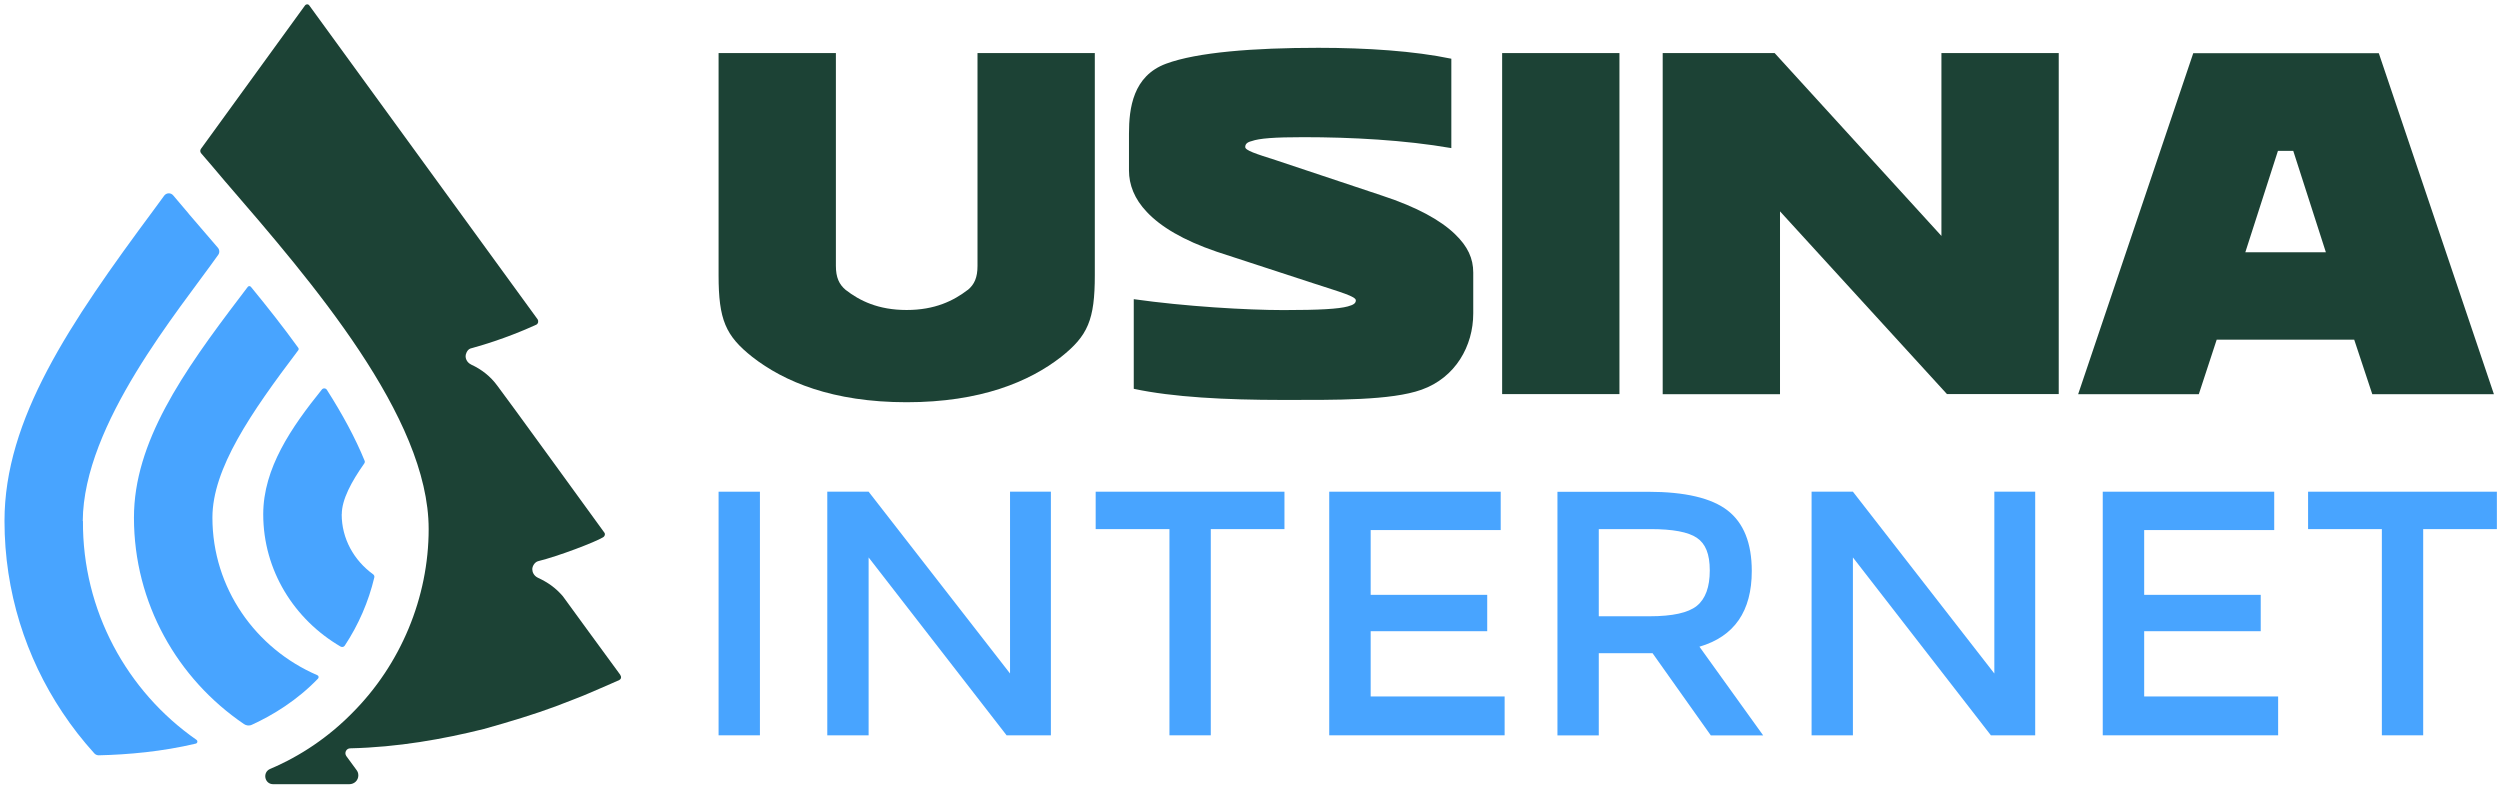
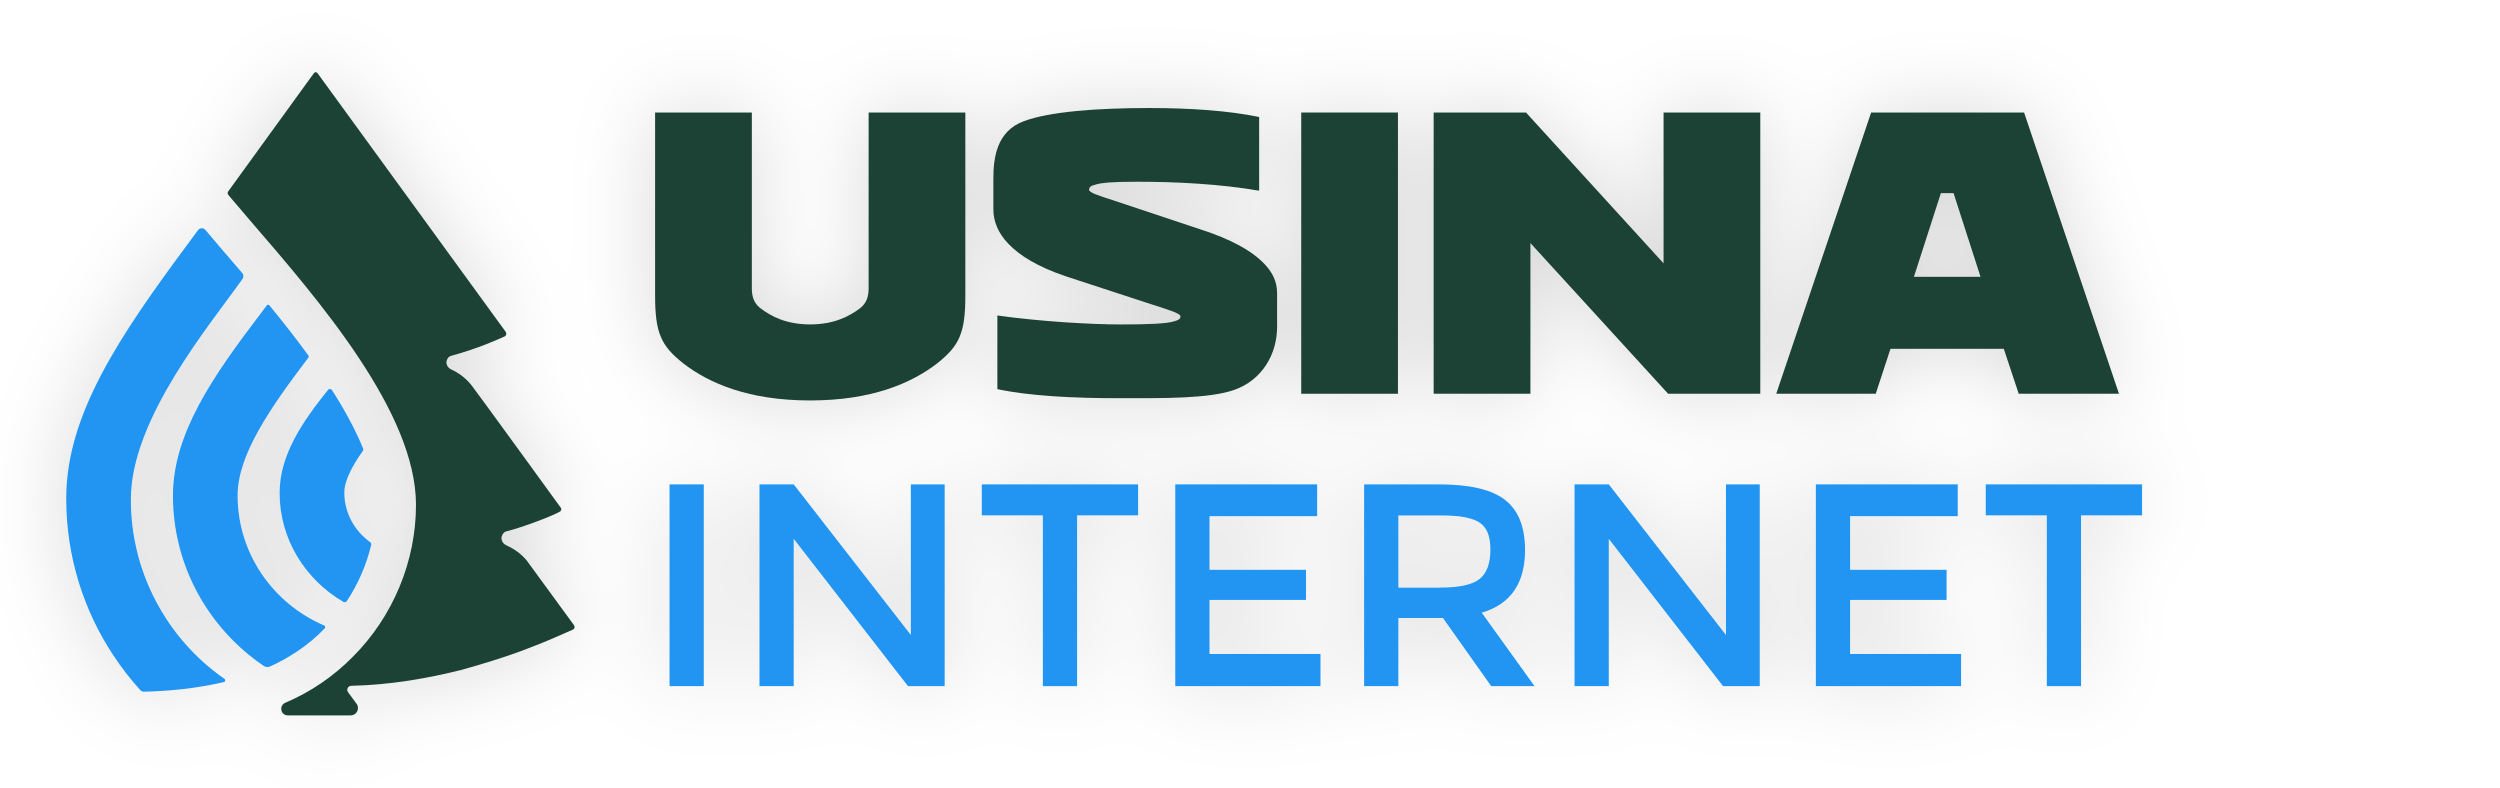
- <svg xmlns="http://www.w3.org/2000/svg" width="549" height="173" viewBox="0 0 549 173" fill="none">
-   <path d="M157.801 107.977H166.879V161.474H157.801V107.977Z" fill="#48A4FF" />
-   <path d="M221.804 107.977H230.776V161.474H221.048L190.748 122.412V161.474H181.671V107.977H190.748L221.804 147.9V107.977Z" fill="#48A4FF" />
-   <path d="M265.888 116.192V161.474H256.811V116.192H240.61V107.977H282.067V116.192H265.867H265.888Z" fill="#48A4FF" />
-   <path d="M329.554 107.977V116.402H300.999V130.628H326.592V138.612H300.999V152.943H330.416V161.474H291.9V107.977H329.533H329.554Z" fill="#48A4FF" />
-   <path d="M373.197 142.015L387.191 161.493H375.697L362.901 143.444H351.092V161.493H342.015V107.996H361.934C370.024 107.996 375.844 109.362 379.374 112.093C382.904 114.825 384.69 119.259 384.69 125.394C384.69 134.219 380.866 139.767 373.197 142.015ZM362.249 135.333C367.271 135.333 370.738 134.577 372.629 133.043C374.52 131.509 375.466 128.924 375.466 125.268C375.466 121.612 374.52 119.385 372.629 118.103C370.738 116.821 367.334 116.191 362.459 116.191H351.092V135.333H362.249Z" fill="#48A4FF" />
-   <path d="M437.957 107.977H446.929V161.474H437.2L406.9 122.412V161.474H397.823V107.977H406.9L437.957 147.9V107.977Z" fill="#48A4FF" />
-   <path d="M499.418 107.977V116.402H470.862V130.628H496.455V138.612H470.862V152.943H500.279V161.474H461.764V107.977H499.397H499.418Z" fill="#48A4FF" />
-   <path d="M532.133 116.192V161.474H523.056V116.192H506.855V107.977H548.313V116.192H532.112H532.133Z" fill="#48A4FF" />
-   <path d="M75.056 112.935C75.056 109.699 77.178 105.769 79.994 101.777C80.12 101.588 80.162 101.357 80.057 101.147C77.997 96.104 75.14 90.872 71.778 85.598C71.526 85.219 70.979 85.177 70.685 85.535C63.982 93.856 57.805 102.828 57.805 112.935C57.805 125.269 64.613 136.048 74.804 141.994C75.119 142.163 75.518 142.079 75.707 141.784C78.733 137.204 80.939 132.119 82.2 126.803C82.263 126.53 82.158 126.277 81.927 126.109C77.724 123.063 75.035 118.293 75.035 112.935H75.056Z" fill="#48A4FF" />
-   <path d="M69.844 149.012C65.263 153.782 59.947 157.039 55.303 159.161C54.736 159.434 54.064 159.35 53.559 158.993C38.977 149.075 29.416 132.476 29.416 113.67C29.416 97.175 40.007 81.92 52.824 65.09C53.328 64.396 53.875 63.703 54.4 63.009C54.568 62.778 54.925 62.757 55.114 63.009C58.687 67.359 62.217 71.835 65.494 76.373C65.621 76.541 65.621 76.751 65.494 76.919C55.072 90.683 46.647 102.933 46.647 113.67C46.647 129.135 56.144 142.457 69.697 148.277C69.991 148.403 70.054 148.781 69.844 149.012Z" fill="#48A4FF" />
-   <path d="M136.012 149.328C134.73 149.895 132.398 150.946 129.351 152.228C127.292 153.131 124.771 154.035 121.997 155.128C117.479 156.808 111.995 158.489 106.259 160.086C97.329 162.314 87.327 164.1 76.926 164.331C76.043 164.331 75.539 165.318 76.064 166.054L78.313 169.122C78.502 169.395 78.691 169.71 78.691 170.277C78.691 171.328 77.85 172.21 76.695 172.21H59.99C58.078 172.21 57.574 169.584 59.339 168.848C66.02 166.012 72.135 161.872 77.346 156.577C88.02 145.903 94.135 131.174 94.135 116.171C94.135 91.566 68.416 61.812 49.652 40.086L49.484 39.897C47.656 37.711 45.87 35.631 44.168 33.656C43.937 33.383 43.916 32.984 44.126 32.69L66.966 1.213C67.239 0.856 67.722 0.877 67.933 1.213L118.068 70.133C118.278 70.448 118.236 71.037 117.795 71.289C115.798 72.192 110.629 74.504 103.8 76.395C103.569 76.458 103.338 76.521 103.338 76.521C102.54 76.794 102.245 77.803 102.245 78.202C102.245 78.475 102.309 79.484 103.485 80.072C105.734 81.102 107.73 82.656 109.222 84.716C109.663 85.178 132.692 116.927 132.692 116.927C132.965 117.243 132.839 117.789 132.377 118.02C130.717 119.029 122.711 122.117 118.11 123.252C117.353 123.504 116.891 124.387 116.891 124.996C116.891 125.605 117.206 126.425 118.11 126.866C120.316 127.896 121.976 129.051 123.594 130.921C123.594 130.921 133.848 145 136.18 148.151C136.495 148.614 136.453 149.097 135.991 149.328H136.012Z" fill="#1C4235" />
-   <path d="M212.517 63.682C213.988 62.464 214.66 60.93 214.66 58.408V11.656H240.421V60.425C240.421 70.259 238.887 73.726 233.004 78.391C226.07 83.791 215.396 88.33 199.09 88.33C182.785 88.33 172.153 83.791 165.219 78.391C159.335 73.726 157.801 70.238 157.801 60.425V11.656H183.562V58.387C183.562 60.909 184.256 62.443 185.705 63.661C188.794 66.057 192.871 68.074 199.09 68.074C205.31 68.074 209.386 66.057 212.517 63.661V63.682Z" fill="#1C4235" />
-   <path d="M248.973 85.324V65.699C260.257 67.296 273.81 68.094 281.837 68.094C289.863 68.094 293.919 67.842 295.957 67.296C297.302 66.939 297.743 66.561 297.743 65.951C297.743 65.09 294.402 64.165 288.539 62.253L267.191 55.277C259.774 52.755 254.857 49.751 251.852 46.557C249.1 43.678 247.923 40.547 247.923 37.438V29.369C247.923 23.738 248.805 16.678 256.076 13.988C262.863 11.467 275.344 10.5 289.506 10.5C300.138 10.5 310.56 11.193 318.713 12.895V32.521C308.417 30.735 296.692 30.125 286.249 30.125C279.882 30.125 276.541 30.378 274.86 30.987C273.81 31.239 273.453 31.68 273.453 32.29C273.453 33.025 275.722 33.761 280.156 35.168L303.521 42.964C311.191 45.485 316.339 48.364 319.469 51.369C322.348 54.121 323.525 56.769 323.525 59.858V68.83C323.525 75.995 319.616 82.929 312.178 85.577C305.475 87.972 293.225 87.825 281.605 87.825C269.145 87.825 257.504 87.216 248.994 85.387L248.973 85.324Z" fill="#1C4235" />
-   <path d="M329.87 86.565V11.656H355.631V86.544H329.87V86.565Z" fill="#1C4235" />
-   <path d="M390.889 86.565H365.128V11.656H389.713L426.337 51.81V11.656H452.098V86.544H427.556L390.889 46.41V86.544V86.565Z" fill="#1C4235" />
-   <path d="M516.962 74.586H486.788L482.859 86.563H456.363L481.64 11.676H522.383L547.661 86.563H520.954L516.983 74.586H516.962ZM493.029 55.402H510.763L503.598 33.129H500.236L493.071 55.402H493.029Z" fill="#1C4235" />
-   <path d="M18.217 114.429C18.091 134.054 27.862 151.83 43.138 162.462C43.474 162.694 43.39 163.219 42.97 163.303C35.615 165.047 28.156 165.719 21.684 165.866C21.327 165.866 20.97 165.719 20.718 165.446C18.154 162.61 15.801 159.605 13.7 156.432C5.673 144.392 0.987 129.936 0.987 114.408C0.987 92.051 15.213 71.101 33.808 46.034C34.565 45.025 35.321 43.996 36.057 42.966C36.54 42.315 37.507 42.273 38.032 42.903C39.103 44.143 40.196 45.446 41.31 46.769L41.541 47.063C43.558 49.417 45.68 51.875 47.844 54.397C48.223 54.838 48.265 55.489 47.928 55.952C39.23 68.244 18.322 93.101 18.175 114.408L18.217 114.429Z" fill="#48A4FF" />
+ <svg xmlns="http://www.w3.org/2000/svg" id="Capa_1" data-name="Capa 1" viewBox="0 0 549 173">
+   <defs>
+     <style>
+       .cls-1 {
+         fill: #2294f2;
+       }
+ 
+       .cls-2 {
+         fill: #1c4235;
+       }
+ 
+       .cls-3 {
+         filter: url(#outer-glow-3);
+       }
+     </style>
+     <filter id="outer-glow-3" x="-13.14" y="-12.14" width="512" height="198" filterUnits="userSpaceOnUse">
+       <feOffset dx="0" dy="0" />
+       <feGaussianBlur result="blur" stdDeviation="9.05" />
+       <feFlood flood-color="#000" flood-opacity=".15" />
+       <feComposite in2="blur" operator="in" />
+       <feComposite in="SourceGraphic" />
+     </filter>
+   </defs>
+   <g class="cls-3">
+     <g>
+       <path class="cls-1" d="M147.03,106.37h7.52v44.3h-7.52v-44.3Z" />
+       <path class="cls-1" d="M200.02,106.37h7.43v44.3h-8.06l-25.09-32.34v32.34h-7.52v-44.3h7.52l25.72,33.07v-33.07Z" />
+       <path class="cls-1" d="M236.53,113.17v37.51h-7.52v-37.51h-13.41v-6.8h34.33v6.8h-13.41.01Z" />
+       <path class="cls-1" d="M289.25,106.37v6.98h-23.64v11.78h21.19v6.61h-21.19v11.87h24.37v7.06h-31.89v-44.3h31.16Z" />
+       <path class="cls-1" d="M325.39,134.55l11.59,16.12h-9.51l-10.6-14.95h-9.79v14.95h-7.52v-44.3h16.49c6.7,0,11.52,1.13,14.45,3.4,2.93,2.27,4.4,5.93,4.4,11.01,0,7.31-3.17,11.9-9.51,13.77ZM316.33,129.03c4.16,0,7.03-.63,8.6-1.9,1.57-1.27,2.36-3.41,2.36-6.43s-.79-4.88-2.36-5.93c-1.57-1.06-4.38-1.58-8.43-1.58h-9.42v15.86h9.24v-.02Z" />
+       <path class="cls-1" d="M379.01,106.37h7.43v44.3h-8.06l-25.09-32.34v32.34h-7.52v-44.3h7.52l25.73,33.07v-33.07Z" />
+       <path class="cls-1" d="M429.92,106.37v6.98h-23.64v11.78h21.19v6.61h-21.19v11.87h24.37v7.06h-31.89v-44.3h31.16Z" />
+       <path class="cls-1" d="M457,113.17v37.51h-7.52v-37.51h-13.41v-6.8h34.33v6.8h-13.41.01Z" />
+     </g>
+     <path class="cls-1" d="M75.61,108.22c0-2.66,1.75-5.91,4.07-9.2.11-.16.13-.35.06-.52-1.69-4.16-4.05-8.48-6.82-12.83-.21-.31-.66-.34-.89-.05-5.52,6.86-10.63,14.26-10.63,22.6,0,10.17,5.62,19.07,14.01,23.96.25.15.59.07.75-.18,2.5-3.77,4.32-7.98,5.36-12.36.05-.22-.04-.44-.22-.57-3.46-2.51-5.68-6.44-5.68-10.86h-.01Z" />
+     <path class="cls-1" d="M71.32,137.98c-3.77,3.94-8.16,6.63-11.99,8.37-.47.22-1.02.16-1.44-.13-12.02-8.17-19.91-21.87-19.91-37.37,0-13.6,8.74-26.19,19.31-40.06.42-.57.86-1.14,1.29-1.72.15-.19.44-.21.59-.01,2.94,3.59,5.85,7.28,8.56,11.01.1.13.1.31,0,.45-8.6,11.34-15.55,21.45-15.55,30.31,0,12.76,7.83,23.75,19.02,28.53.24.11.3.41.12.6h0Z" />
+     <path class="cls-2" d="M125.88,138.23c-1.06.47-2.99,1.33-5.49,2.39-1.7.74-3.77,1.49-6.07,2.39-3.72,1.38-8.24,2.77-12.98,4.1-7.37,1.84-15.61,3.31-24.19,3.49-.73.01-1.14.82-.71,1.41l1.86,2.54c.16.22.31.48.31.95,0,.86-.69,1.6-1.64,1.6h-13.77c-1.58,0-2-2.16-.54-2.78,5.51-2.34,10.55-5.75,14.85-10.12,8.8-8.8,13.84-20.95,13.84-33.33,0-20.28-21.2-44.82-36.69-62.75l-.13-.16c-1.51-1.8-2.97-3.51-4.38-5.14-.2-.23-.21-.56-.03-.8l18.81-25.95c.22-.29.62-.28.8,0l41.35,56.84c.18.27.13.75-.22.95-1.64.75-5.91,2.66-11.54,4.21-.19.05-.38.11-.38.11-.65.23-.91,1.05-.91,1.38.01.23.05,1.05,1.02,1.55,1.86.85,3.5,2.13,4.74,3.83.36.37,19.36,26.56,19.36,26.56.22.27.12.71-.27.89-1.38.83-7.98,3.38-11.76,4.32-.62.21-1,.94-1,1.44s.25,1.18,1,1.55c1.81.85,3.19,1.8,4.52,3.35,0,0,8.46,11.6,10.38,14.2.25.37.22.79-.16.97Z" />
+     <g>
+       <path class="cls-2" d="M188.98,67.6c1.21-1.01,1.77-2.27,1.77-4.35V24.71h21.24v40.21c0,8.1-1.27,10.97-6.12,14.82-5.72,4.45-14.52,8.2-27.96,8.2s-22.21-3.74-27.93-8.2c-4.85-3.84-6.12-6.72-6.12-14.82V24.71h21.24v38.54c0,2.07.57,3.34,1.77,4.35,2.55,1.97,5.92,3.64,11.04,3.64s8.49-1.67,11.07-3.64Z" />
+       <path class="cls-2" d="M219.02,85.47v-16.19c9.3,1.31,20.48,1.97,27.1,1.97s9.97-.2,11.64-.66c1.11-.3,1.47-.6,1.47-1.11,0-.7-2.75-1.47-7.6-3.05l-17.6-5.76c-6.12-2.07-10.17-4.55-12.65-7.2-2.27-2.38-3.24-4.95-3.24-7.53v-6.66c0-4.65.72-10.47,6.72-12.68,5.61-2.07,15.89-2.88,27.56-2.88,8.76,0,17.36.57,24.09,1.97v16.19c-8.49-1.47-18.16-1.97-26.77-1.97-5.25,0-8,.2-9.4.7-.87.2-1.17.57-1.17,1.07,0,.6,1.87,1.21,5.52,2.38l19.27,6.42c6.32,2.07,10.58,4.45,13.15,6.92,2.37,2.27,3.34,4.45,3.34,6.99v7.4c0,5.92-3.22,11.62-9.35,13.81-5.53,1.97-15.64,1.85-25.21,1.85-10.27,0-19.87-.5-26.9-2h0Z" />
+       <path class="cls-2" d="M285.75,86.47V24.71h21.24v61.76h-21.24Z" />
+       <path class="cls-2" d="M336.07,86.47h-21.24V24.71h20.28l30.21,33.12V24.71h21.24v61.76h-20.24l-30.24-33.09v33.09h-.01Z" />
+       <path class="cls-2" d="M440.04,76.6h-24.89l-3.24,9.87h-21.85l20.84-61.76h33.59l20.84,61.76h-22.02l-3.28-9.87ZM420.3,60.78h14.62l-5.92-18.37h-2.78l-5.92,18.37h-.01Z" />
+     </g>
+     <path class="cls-1" d="M28.74,109.47c-.1,16.19,7.96,30.84,20.55,39.61.28.19.21.62-.13.7-6.07,1.44-12.21,1.99-17.55,2.12-.3,0-.59-.12-.8-.35-2.12-2.33-4.05-4.81-5.79-7.44-6.63-9.93-10.48-21.85-10.48-34.65,0-18.44,11.73-35.72,27.07-56.38.62-.83,1.25-1.68,1.86-2.53.4-.54,1.2-.58,1.63-.06.88,1.03,1.79,2.09,2.71,3.18l.19.24c1.67,1.93,3.42,3.97,5.2,6.05.31.36.34.89.07,1.28-7.18,10.13-24.42,30.64-24.53,48.21v.02Z" />
+   </g>
</svg>
